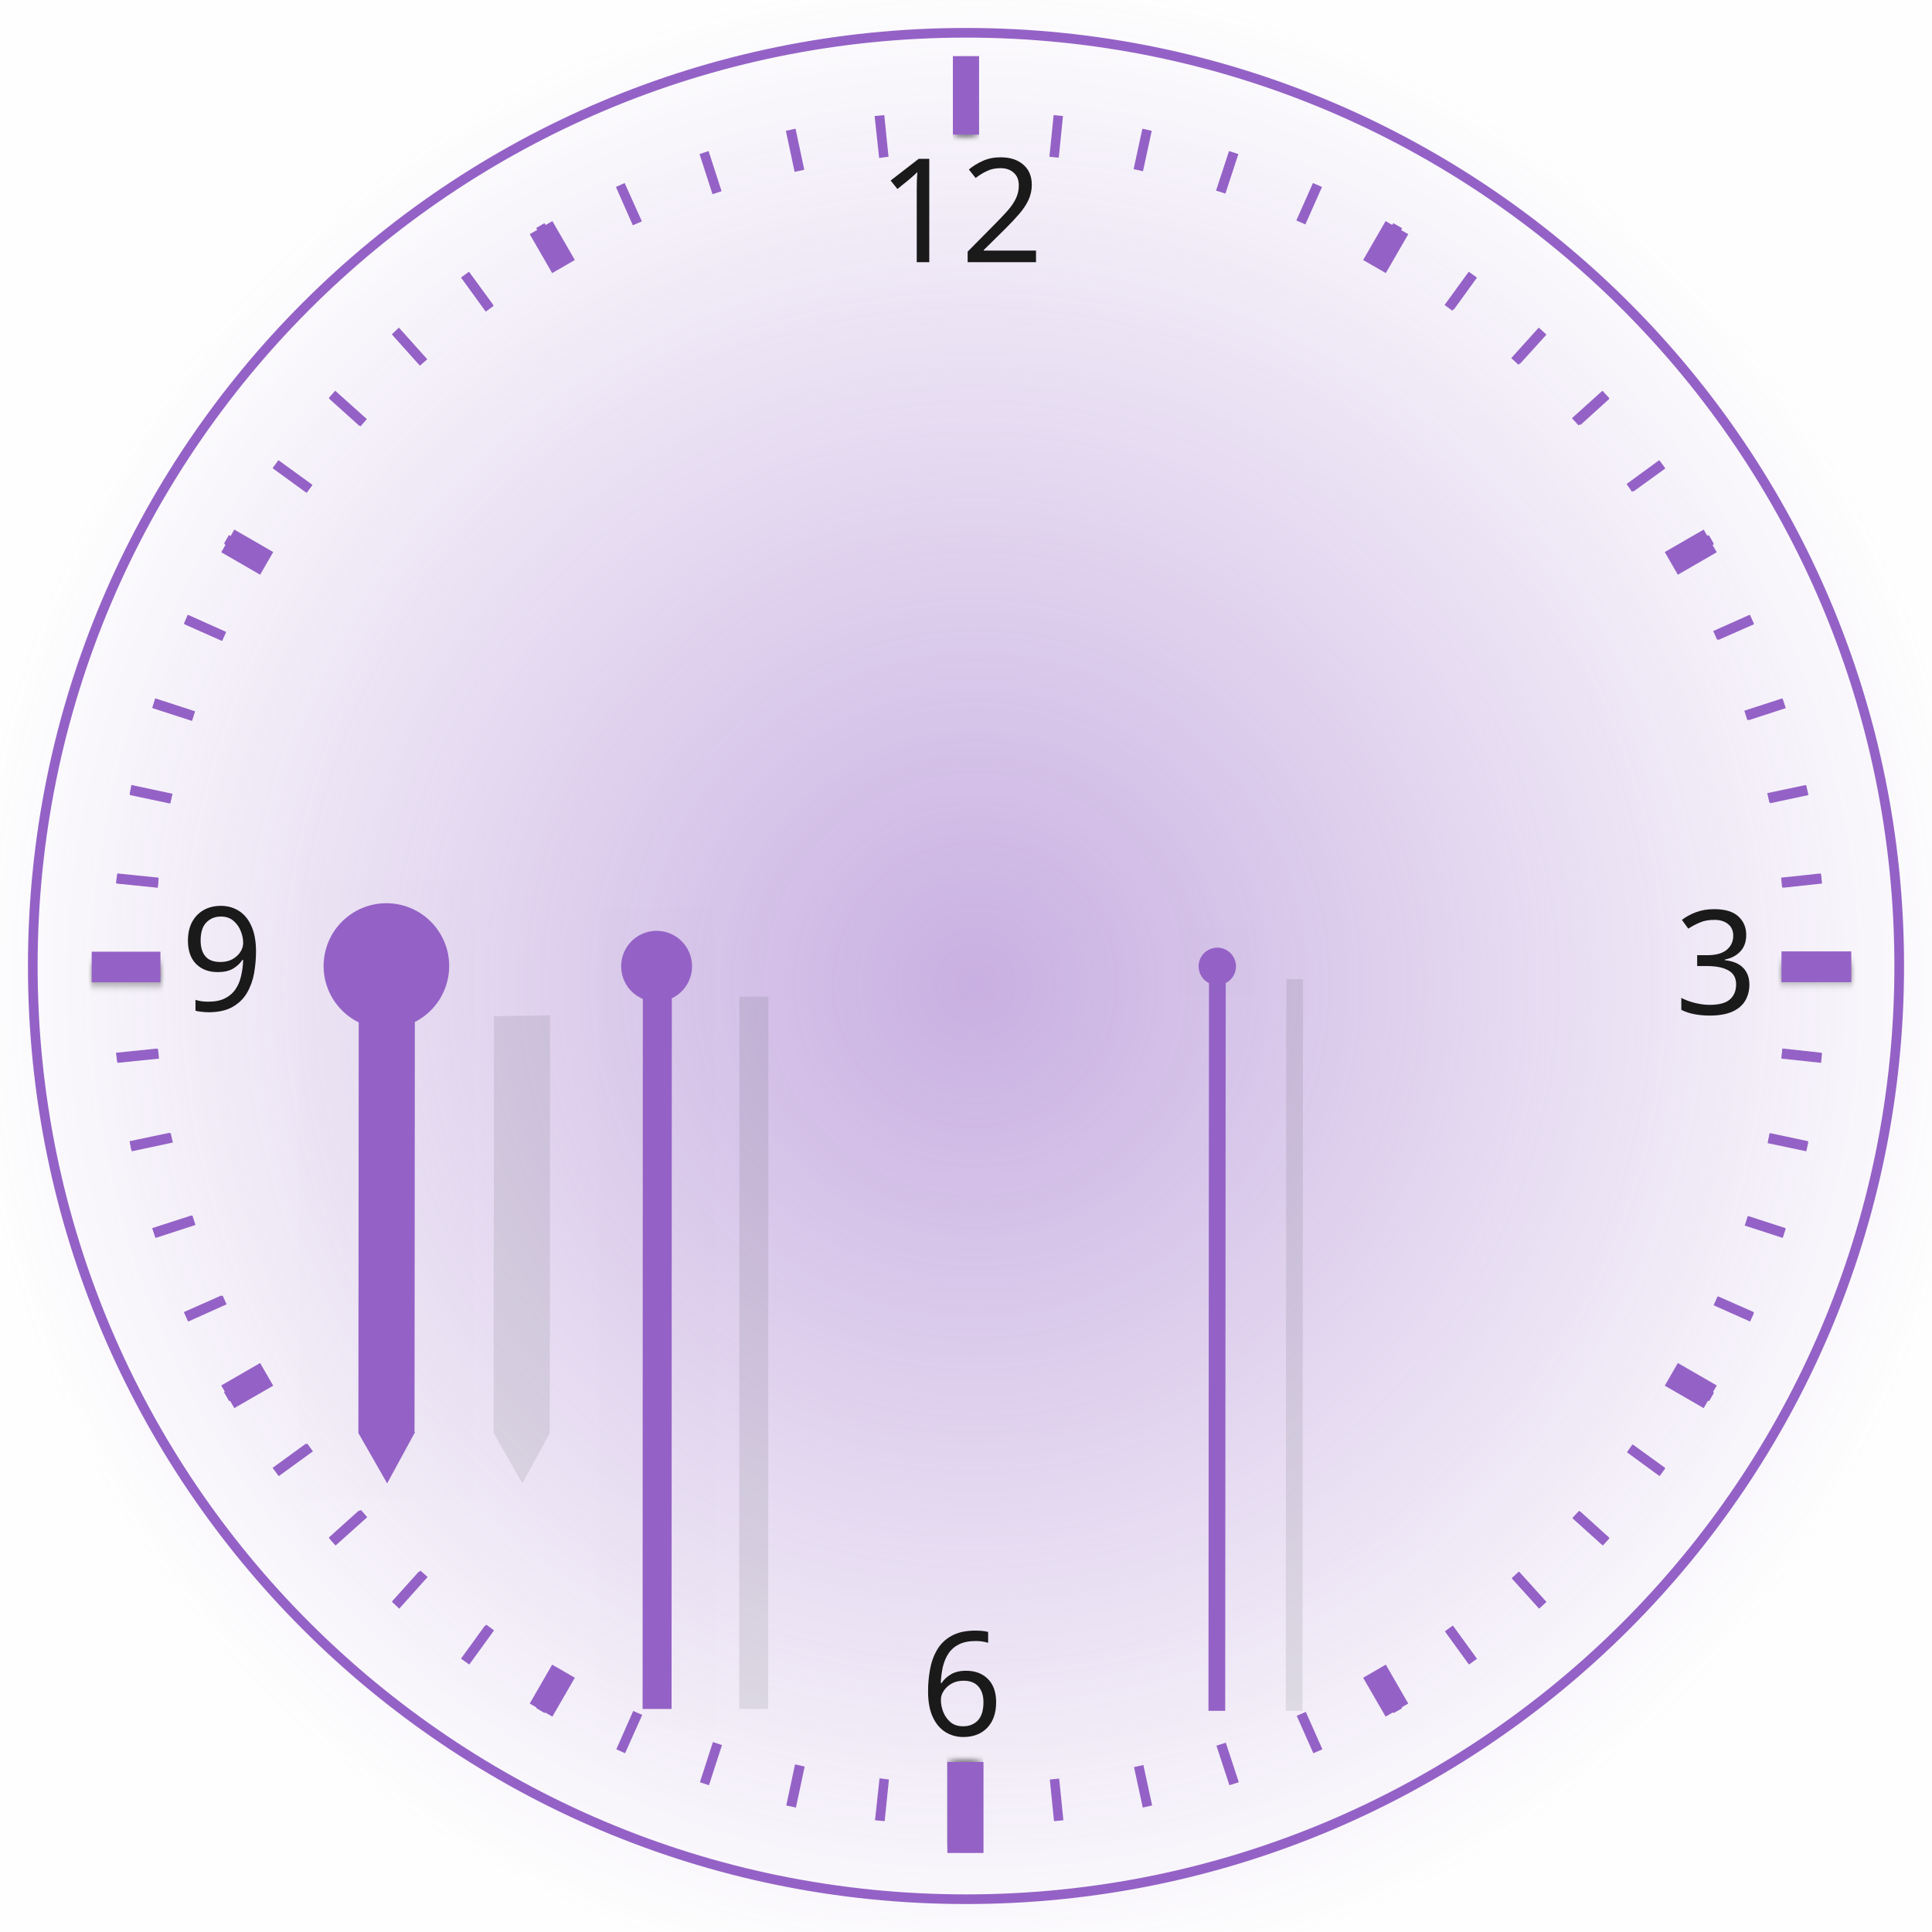
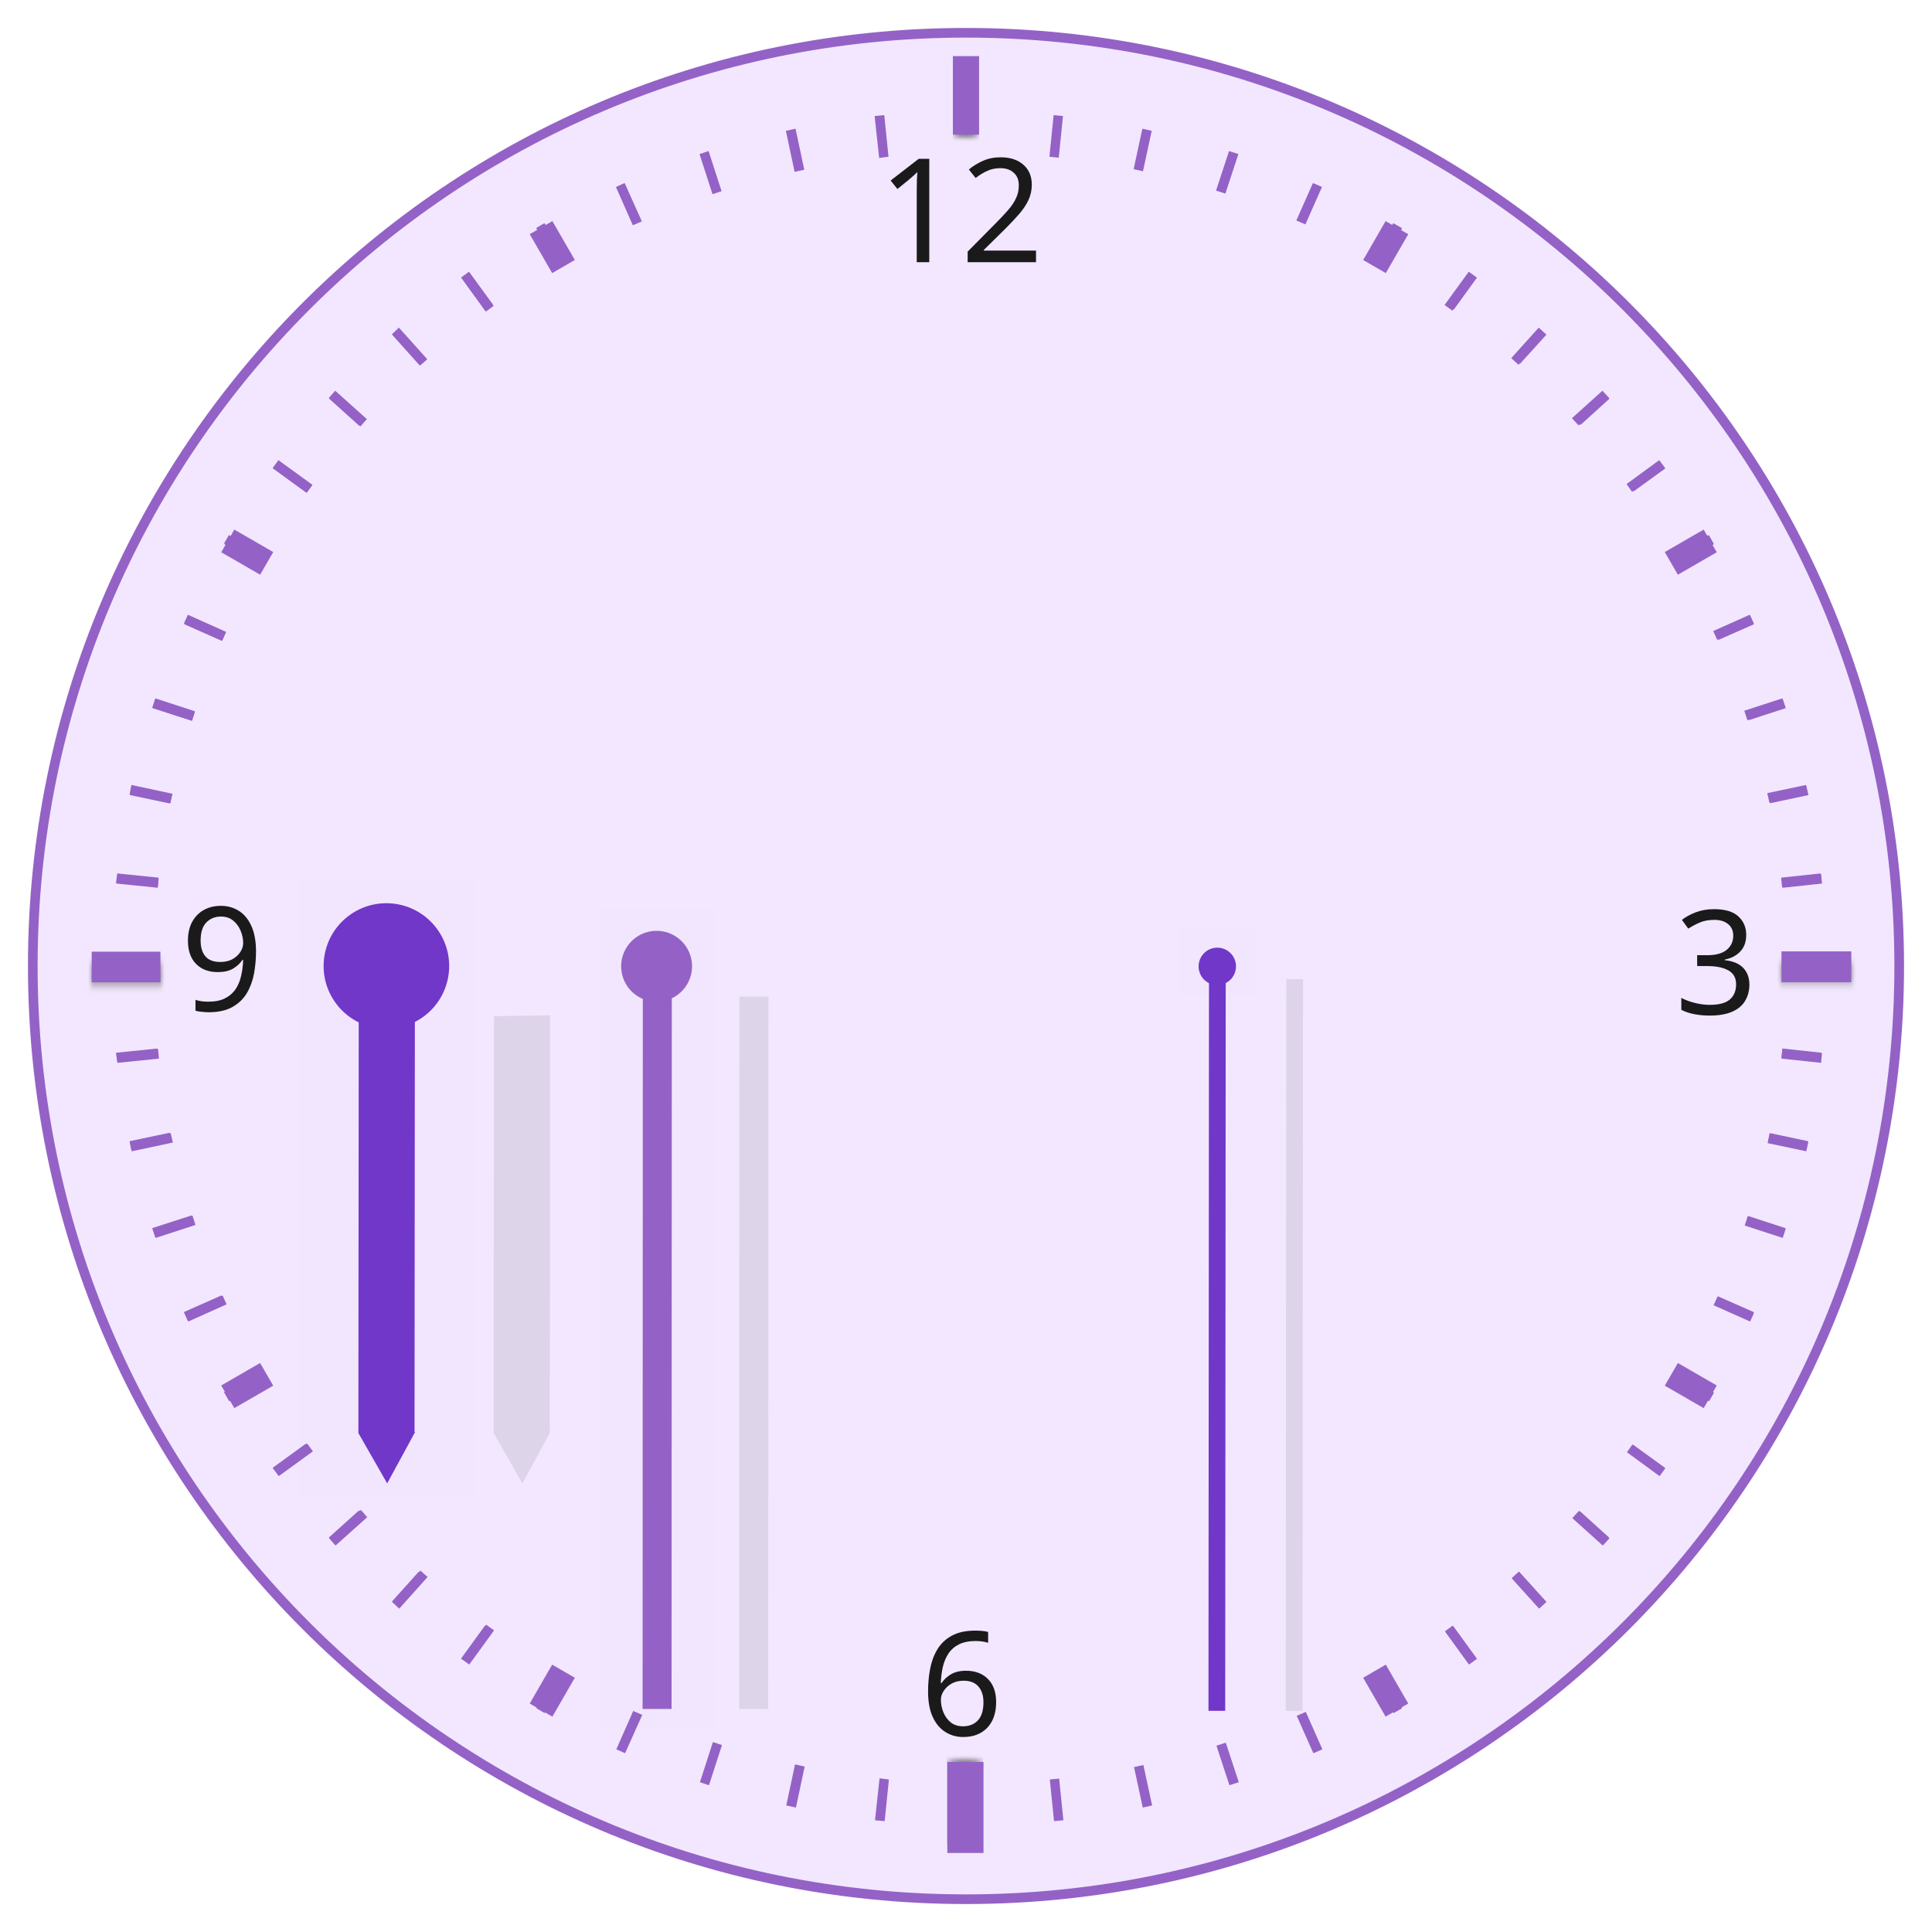
<svg xmlns="http://www.w3.org/2000/svg" xmlns:xlink="http://www.w3.org/1999/xlink" version="1.0" height="200" width="200" id="svg2">
  <defs id="defs5">
-     <linearGradient id="linearGradient900">
-       <stop style="stop-color:#9462c6;stop-opacity:1;" offset="0" id="stop896" />
-       <stop style="stop-color:#9462c6;stop-opacity:0;" offset="1" id="stop898" />
-     </linearGradient>
    <linearGradient id="linearGradient892">
      <stop style="stop-color:#9462c6;stop-opacity:1" offset="0" id="stop884" />
      <stop id="stop886" offset="0.9" style="stop-color:#232629;stop-opacity:0.523;" />
      <stop style="stop-color:#232629;stop-opacity:0.107;" offset="0.96" id="stop888" />
      <stop style="stop-color:#9462c6;stop-opacity:0" offset="1" id="stop890" />
    </linearGradient>
    <linearGradient id="linearGradient4011">
      <stop id="stop4013" offset="0" style="stop-color:#232629;stop-opacity:1;" />
      <stop style="stop-color:#232629;stop-opacity:0.523;" offset="0.9" id="stop4019" />
      <stop id="stop4021" offset="0.96" style="stop-color:#232629;stop-opacity:0.107;" />
      <stop id="stop4015" offset="1" style="stop-color:#232629;stop-opacity:0;" />
    </linearGradient>
    <filter height="1.905" y="-0.453" width="1.123" x="-0.061" id="filter5590" color-interpolation-filters="sRGB">
      <feGaussianBlur id="feGaussianBlur5592" stdDeviation="0.511" />
    </filter>
    <filter height="1.905" y="-0.453" width="1.123" x="-0.061" id="filter5574" color-interpolation-filters="sRGB">
      <feGaussianBlur id="feGaussianBlur5576" stdDeviation="0.511" />
    </filter>
    <filter height="1.123" y="-0.061" width="1.905" x="-0.453" id="filter5578" color-interpolation-filters="sRGB">
      <feGaussianBlur id="feGaussianBlur5580" stdDeviation="0.511" />
    </filter>
    <radialGradient r="96.606" fy="382.729" fx="1255.872" cy="382.729" cx="1255.872" gradientUnits="userSpaceOnUse" id="radialGradient4671" xlink:href="#linearGradient4011" />
    <radialGradient r="96.606" fy="382.729" fx="1255.872" cy="382.729" cx="1255.872" gradientUnits="userSpaceOnUse" id="radialGradient4671-1" xlink:href="#linearGradient892" gradientTransform="matrix(1.076543,0,0,1.076543,-333.5874,169.8928)" />
-     <radialGradient xlink:href="#linearGradient900" id="radialGradient902" cx="1018.413" cy="581.917" fx="1018.413" fy="581.917" r="104" gradientUnits="userSpaceOnUse" />
  </defs>
  <g transform="translate(-1798.136,76.7415)" style="display:none" id="layer1" />
  <g transform="translate(-1798.136,76.7415)" style="display:inline" id="layer2" />
  <g id="layer4" style="display:inline" transform="translate(-1028.03,408.4746)" />
  <g id="layer5" style="display:inline" transform="translate(-1028.03,408.4746)" />
  <g transform="translate(-917.4624,-480.017)" id="ClockFace">
-     <circle id="path4329-4" style="fill:url(#radialGradient902);fill-opacity:1;stroke:none;opacity:0.5" cx="1018.413" cy="581.917" r="104" />
+     <ellipse id="path4329-4" style="opacity:0.7;fill:#ecddfe;fill-opacity:1;stroke:none;stroke-width:0.928" cx="1017.423" cy="580.144" rx="96.626" ry="96.428" />
    <g id="g4323">
-       <rect style="opacity:0.005;fill:#717171;fill-opacity:1;stroke:none" id="rect4069" width="214" height="214" x="910.798" y="473.084" />
      <circle transform="matrix(1.076543,0,0,1.076543,-334.5376,169.9925)" id="path4329" style="fill:url(#radialGradient4671);fill-opacity:1;stroke:none" />
      <g id="g4245">
        <path d="m 1352.477,382.729 a 96.606,96.606 0 0 1 -96.606,96.606 96.606,96.606 0 0 1 -96.606,-96.606 96.606,96.606 0 0 1 96.606,-96.606 96.606,96.606 0 0 1 96.606,96.606 z" id="path5099" style="fill:#1ea0e6;fill-opacity:1;stroke:none;opacity:0" transform="translate(-238.4086,197.2873)" />
        <g transform="translate(-0.5084997,-0.4121934)" id="g6149">
          <path id="path5480" d="m 974.362,503.58 -0.844,0.5 2.094,3.594 c 0.278,-0.163 0.564,-0.308 0.844,-0.469 z m 87.875,0 -2.031,3.531 c 0.293,0.167 0.585,0.33 0.875,0.5 l 2.031,-3.531 z m -95.687,5.031 -0.812,0.562 2.469,3.406 c 0.269,-0.199 0.541,-0.398 0.813,-0.594 z m 103.5,0 -2.375,3.281 c 0.267,0.192 0.548,0.368 0.812,0.562 l 2.375,-3.281 z m -110.75,5.812 -0.719,0.656 2.781,3.094 c 0.24,-0.219 0.508,-0.408 0.75,-0.625 z m 118,0 -2.719,3 c 0.248,0.221 0.504,0.432 0.75,0.656 l 2.719,-3 z m -124.594,6.531 -0.656,0.75 3.125,2.812 c 0.219,-0.247 0.434,-0.505 0.656,-0.75 z m 131.188,0 -3,2.688 c 0.233,0.255 0.458,0.523 0.687,0.781 l 3,-2.719 z m -137.063,7.188 -0.594,0.781 3.438,2.5 c 0.192,-0.268 0.367,-0.547 0.562,-0.812 z m 142.938,0 -3.25,2.375 c 0.191,0.259 0.375,0.52 0.562,0.781 l 3.281,-2.375 z m -148.063,7.75 -0.5,0.875 3.688,2.125 c 0.166,-0.292 0.331,-0.585 0.5,-0.875 z m 153.188,0 -3.5,2.031 c 0.17,0.29 0.333,0.582 0.5,0.875 l 3.5,-2.031 z m -157.438,8.25 -0.406,0.906 3.875,1.719 c 0.133,-0.305 0.27,-0.603 0.406,-0.906 z m 161.688,0 -3.688,1.625 c 0.136,0.301 0.274,0.603 0.406,0.906 l 3.688,-1.625 z m -165.063,8.656 -0.312,0.938 4.062,1.312 c 0.098,-0.308 0.18,-0.631 0.281,-0.938 z m 168.438,0 -3.844,1.25 c 0.102,0.31 0.214,0.626 0.312,0.938 l 3.844,-1.25 z m -170.906,8.969 -0.188,0.969 4.156,0.875 c 0.066,-0.324 0.149,-0.646 0.219,-0.969 z m 173.344,0 -3.937,0.844 c 0.069,0.321 0.122,0.647 0.187,0.969 l 3.969,-0.844 z m -174.812,9.156 -0.125,0.969 4.281,0.438 c 0.031,-0.322 0.059,-0.648 0.094,-0.969 l -4.25,-0.438 z m 176.344,0 -4.062,0.438 c 0.035,0.321 0.063,0.647 0.094,0.969 l 4.062,-0.438 -0.094,-0.969 z m -172.156,18.094 -4.312,0.438 0.125,1 4.281,-0.438 c -0.037,-0.333 -0.061,-0.666 -0.094,-1 z m 168.156,0 c -0.033,0.334 -0.057,0.667 -0.094,1 l 4.094,0.438 0.094,-1 z m -166.844,8.719 -4.219,0.906 0.188,0.969 4.25,-0.906 c -0.071,-0.322 -0.152,-0.645 -0.219,-0.969 z m 165.531,0.062 c -0.067,0.324 -0.148,0.646 -0.219,0.969 l 4,0.844 0.219,-0.969 z m -163.281,8.469 -4.125,1.344 0.312,0.969 4.125,-1.344 c -0.107,-0.323 -0.209,-0.644 -0.312,-0.969 z m 161,0.062 c -0.104,0.325 -0.205,0.646 -0.313,0.969 l 3.938,1.281 0.312,-0.969 z m -157.875,8.219 -3.969,1.781 0.406,0.906 3.969,-1.781 c -0.138,-0.303 -0.272,-0.601 -0.406,-0.906 z m 154.75,0.094 c -0.134,0.303 -0.269,0.605 -0.406,0.906 l 3.781,1.688 0.406,-0.906 z m -150.75,7.781 -3.813,2.188 0.5,0.875 3.813,-2.188 c -0.17,-0.289 -0.334,-0.584 -0.5,-0.875 z m 146.75,0.094 c -0.168,0.292 -0.329,0.585 -0.5,0.875 l 3.625,2.094 0.5,-0.875 z m -142,7.344 -3.531,2.562 0.594,0.812 3.531,-2.562 c -0.2,-0.27 -0.397,-0.54 -0.594,-0.812 z m 137.187,0.094 c -0.193,0.268 -0.366,0.547 -0.562,0.812 l 3.375,2.469 0.594,-0.812 z m -131.625,6.781 -3.281,2.938 0.656,0.75 3.281,-2.938 c -0.224,-0.246 -0.435,-0.502 -0.656,-0.75 z m 126.094,0.094 c -0.226,0.253 -0.458,0.499 -0.688,0.75 l 3.156,2.844 0.687,-0.75 z m -119.937,6.188 -2.906,3.25 0.719,0.688 2.938,-3.281 c -0.248,-0.221 -0.504,-0.432 -0.75,-0.656 z m 113.719,0.094 c -0.251,0.228 -0.496,0.462 -0.75,0.688 l 2.844,3.156 0.75,-0.688 z m -106.906,5.5 -2.562,3.531 0.812,0.594 2.562,-3.531 c -0.272,-0.195 -0.543,-0.395 -0.812,-0.594 z m 100.062,0.094 c -0.27,0.198 -0.54,0.399 -0.812,0.594 l 2.5,3.438 0.812,-0.594 z m -92.656,4.781 -2.187,3.781 0.844,0.5 2.188,-3.812 c -0.28,-0.16 -0.566,-0.306 -0.844,-0.469 z m 85.25,0.062 c -0.283,0.165 -0.559,0.338 -0.844,0.5 l 2.125,3.719 0.875,-0.5 z m -77.437,4 -1.75,3.969 0.906,0.406 1.781,-3.969 c -0.313,-0.138 -0.626,-0.265 -0.937,-0.406 z m 69.625,0.094 c -0.308,0.139 -0.628,0.271 -0.938,0.406 l 1.719,3.875 0.938,-0.406 z m -61.375,3.125 -1.344,4.156 0.938,0.312 1.344,-4.156 c -0.314,-0.1 -0.625,-0.209 -0.937,-0.312 z m 53.094,0.062 c -0.322,0.106 -0.645,0.21 -0.969,0.312 l 1.344,4.094 0.969,-0.312 z m -44.594,2.25 -0.906,4.25 1,0.219 0.906,-4.25 c -0.334,-0.069 -0.668,-0.146 -1,-0.219 z m 36.062,0.062 c -0.327,0.07 -0.641,0.152 -0.969,0.219 l 0.906,4.188 0.969,-0.219 z m -27.312,1.375 -0.469,4.344 1,0.094 0.438,-4.312 c -0.325,-0.032 -0.645,-0.089 -0.969,-0.125 z m 18.594,0.031 c -0.323,0.035 -0.645,0.062 -0.969,0.094 l 0.437,4.312 0.969,-0.094 z" style="font-size:medium;font-style:normal;font-variant:normal;font-weight:normal;font-stretch:normal;text-indent:0;text-align:start;text-decoration:none;line-height:normal;letter-spacing:normal;word-spacing:normal;text-transform:none;direction:ltr;block-progression:tb;writing-mode:lr-tb;text-anchor:start;baseline-shift:baseline;opacity:1;color:#000000;fill:#9462c6;fill-opacity:1;stroke:none;stroke-width:1px;marker:none;visibility:visible;display:inline;overflow:visible;enable-background:accumulate;font-family:Sans;-inkscape-font-specification:Sans" />
          <path style="color:#000000;font-style:normal;font-variant:normal;font-weight:normal;font-stretch:normal;font-size:medium;line-height:normal;font-family:Sans;-inkscape-font-specification:Sans;text-indent:0;text-align:start;text-decoration:none;text-decoration-line:none;letter-spacing:normal;word-spacing:normal;text-transform:none;direction:ltr;block-progression:tb;writing-mode:lr-tb;baseline-shift:baseline;text-anchor:start;display:inline;overflow:visible;visibility:visible;opacity:1;fill:#9462c6;fill-opacity:1;stroke:none;stroke-width:1px;marker:none;enable-background:accumulate" d="m 974.322,657.721 -0.844,-0.5 2.094,-3.594 c 0.278,0.163 0.564,0.308 0.844,0.469 z m 87.875,0 -2.031,-3.531 c 0.293,-0.167 0.585,-0.33 0.875,-0.5 l 2.031,3.531 z m -95.688,-5.031 -0.812,-0.562 2.469,-3.406 c 0.269,0.199 0.541,0.398 0.813,0.594 z m 103.5,0 -2.375,-3.281 c 0.267,-0.192 0.548,-0.368 0.812,-0.562 l 2.375,3.281 z m -110.75,-5.812 -0.719,-0.656 2.781,-3.094 c 0.24,0.219 0.508,0.408 0.75,0.625 z m 118,0 -2.719,-3 c 0.248,-0.221 0.504,-0.432 0.75,-0.656 l 2.719,3 z m -124.594,-6.531 -0.656,-0.75 3.125,-2.812 c 0.219,0.247 0.434,0.505 0.656,0.75 z m 131.188,0 -3,-2.688 c 0.233,-0.255 0.458,-0.523 0.687,-0.781 l 3,2.719 z m -137.063,-7.188 -0.594,-0.781 3.438,-2.5 c 0.192,0.268 0.367,0.547 0.562,0.812 z m 142.938,0 -3.25,-2.375 c 0.191,-0.259 0.375,-0.52 0.562,-0.781 l 3.281,2.375 z m -148.063,-7.75 -0.5,-0.875 3.688,-2.125 c 0.166,0.292 0.331,0.585 0.5,0.875 z m 153.188,0 -3.5,-2.031 c 0.17,-0.29 0.333,-0.582 0.5,-0.875 l 3.5,2.031 z m -157.438,-8.25 -0.406,-0.906 3.875,-1.719 c 0.133,0.305 0.27,0.603 0.406,0.906 z m 161.688,0 -3.688,-1.625 c 0.136,-0.301 0.274,-0.603 0.406,-0.906 l 3.688,1.625 z m -165.063,-8.656 -0.312,-0.938 4.062,-1.312 c 0.098,0.308 0.18,0.631 0.281,0.938 z m 168.438,0 -3.844,-1.25 c 0.102,-0.31 0.214,-0.626 0.312,-0.938 l 3.844,1.25 z m -170.906,-8.969 -0.188,-0.969 4.156,-0.875 c 0.066,0.324 0.149,0.646 0.219,0.969 z m 173.344,0 -3.937,-0.844 c 0.069,-0.321 0.122,-0.647 0.187,-0.969 l 3.969,0.844 z m -174.812,-9.156 -0.125,-0.969 4.281,-0.438 c 0.031,0.322 0.059,0.648 0.094,0.969 l -4.25,0.438 z m 176.344,0 -4.062,-0.438 c 0.035,-0.321 0.063,-0.647 0.094,-0.969 l 4.062,0.438 -0.094,0.969 z m -172.156,-18.094 -4.312,-0.438 0.125,-1 4.281,0.438 c -0.037,0.333 -0.061,0.666 -0.094,1 z m 168.156,0 c -0.033,-0.334 -0.057,-0.667 -0.094,-1 l 4.094,-0.438 0.094,1 z m -166.844,-8.719 -4.219,-0.906 0.188,-0.969 4.25,0.906 c -0.071,0.322 -0.152,0.645 -0.219,0.969 z m 165.531,-0.062 c -0.067,-0.324 -0.148,-0.646 -0.219,-0.969 l 4,-0.844 0.219,0.969 z m -163.281,-8.469 -4.125,-1.344 0.312,-0.969 4.125,1.344 c -0.107,0.323 -0.209,0.644 -0.312,0.969 z m 161,-0.062 c -0.104,-0.325 -0.205,-0.646 -0.313,-0.969 l 3.938,-1.281 0.312,0.969 z m -157.875,-8.219 -3.969,-1.781 0.406,-0.906 3.969,1.781 c -0.138,0.303 -0.272,0.601 -0.406,0.906 z m 154.75,-0.094 c -0.134,-0.303 -0.269,-0.605 -0.406,-0.906 l 3.781,-1.688 0.406,0.906 z m -150.75,-7.781 -3.813,-2.188 0.5,-0.875 3.813,2.188 c -0.17,0.289 -0.334,0.584 -0.5,0.875 z m 146.75,-0.094 c -0.168,-0.292 -0.329,-0.585 -0.5,-0.875 l 3.625,-2.094 0.5,0.875 z m -142,-7.344 -3.531,-2.562 0.594,-0.812 3.531,2.562 c -0.2,0.27 -0.397,0.54 -0.594,0.812 z m 137.187,-0.094 c -0.193,-0.268 -0.366,-0.547 -0.562,-0.812 l 3.375,-2.469 0.594,0.812 z m -131.625,-6.781 -3.281,-2.938 0.656,-0.75 3.281,2.938 c -0.224,0.246 -0.435,0.502 -0.656,0.75 z m 126.094,-0.094 c -0.226,-0.253 -0.458,-0.499 -0.688,-0.75 l 3.156,-2.844 0.687,0.75 z m -119.938,-6.188 -2.906,-3.25 0.719,-0.688 2.938,3.281 c -0.248,0.221 -0.504,0.432 -0.75,0.656 z m 113.719,-0.094 c -0.251,-0.228 -0.496,-0.462 -0.75,-0.688 l 2.844,-3.156 0.75,0.688 z m -106.906,-5.5 -2.562,-3.531 0.812,-0.594 2.562,3.531 c -0.272,0.195 -0.543,0.395 -0.812,0.594 z m 100.063,-0.094 c -0.27,-0.198 -0.54,-0.399 -0.812,-0.594 l 2.5,-3.438 0.812,0.594 z m -92.656,-4.781 -2.187,-3.781 0.844,-0.5 2.188,3.812 c -0.28,0.16 -0.566,0.306 -0.844,0.469 z m 85.25,-0.062 c -0.283,-0.165 -0.559,-0.338 -0.844,-0.5 l 2.125,-3.719 0.875,0.5 z m -77.437,-4 -1.75,-3.969 0.906,-0.406 1.781,3.969 c -0.313,0.138 -0.626,0.265 -0.937,0.406 z m 69.625,-0.094 c -0.308,-0.139 -0.628,-0.271 -0.938,-0.406 l 1.719,-3.875 0.938,0.406 z m -61.375,-3.125 -1.344,-4.156 0.938,-0.312 1.344,4.156 c -0.314,0.1 -0.625,0.209 -0.937,0.312 z m 53.094,-0.062 c -0.322,-0.106 -0.645,-0.21 -0.969,-0.312 l 1.344,-4.094 0.969,0.312 z m -44.594,-2.25 -0.906,-4.25 1,-0.219 0.906,4.25 c -0.334,0.069 -0.668,0.146 -1,0.219 z m 36.062,-0.062 c -0.327,-0.07 -0.641,-0.152 -0.969,-0.219 l 0.906,-4.188 0.969,0.219 z m -27.312,-1.375 -0.469,-4.344 1,-0.094 0.438,4.312 c -0.325,0.032 -0.645,0.089 -0.969,0.125 z m 18.594,-0.031 c -0.323,-0.035 -0.645,-0.062 -0.969,-0.094 l 0.437,-4.312 0.969,0.094 z" id="path4514" />
        </g>
        <rect style="fill:#212121;fill-opacity:0.413;stroke:none;filter:url(#filter5590)" id="rect5549" width="20" height="2.709" x="927.479" y="580.171" transform="matrix(0.3669433,0,0,0.8634778,586.551,78.71844)" />
        <rect y="578.535" x="926.956" height="3.167" width="7.115" id="rect5442" style="fill:#9462c6;fill-opacity:1;stroke:none" />
        <rect y="580.172" x="1088.579" height="2.709" width="20" id="rect5531" style="fill:#1c1c1c;fill-opacity:0.361;stroke:none;filter:url(#filter5574)" transform="matrix(0.3745782,0,0,0.8188335,693.9931,104.5514)" />
        <rect style="fill:#9462c6;fill-opacity:1;stroke:none" id="rect5446" width="7.224" height="3.189" x="1101.882" y="578.504" />
        <rect transform="matrix(0,0.447875,-1.213096,0,-587.0654,505.786)" style="fill:#2a2a2a;fill-opacity:0.524;stroke:none;filter:url(#filter5578)" id="rect5571" width="20" height="2.709" x="349.026" y="-1323.934" />
        <rect y="-1019.273" x="662.417" height="3.742" width="9.419" id="rect5448" style="fill:#9462c6;fill-opacity:1;stroke:none" transform="matrix(0,1,-1,0,0,0)" />
        <path transform="translate(-238.4086,197.2873)" style="fill:none;stroke:#9462c6;stroke-opacity:1" id="path5627" d="m 1352.477,382.729 a 96.606,96.606 0 0 1 -96.606,96.606 96.606,96.606 0 0 1 -96.606,-96.606 96.606,96.606 0 0 1 96.606,-96.606 96.606,96.606 0 0 1 96.606,96.606 z" />
        <g transform="translate(-0.5084997,-0.4121934)" id="g6073">
          <path d="m 1090.307,537.577 4.027,-2.325 1.355,2.346 -4.027,2.325 z m -149.435,86.276 4.027,-2.325 1.355,2.346 -4.027,2.325 z" style="fill:#9462c6;fill-opacity:1;stroke:none" id="path6063" />
          <path id="path6065" style="fill:#9462c6;fill-opacity:1;stroke:none" d="m 1059.083,507.345 2.325,-4.027 2.346,1.355 -2.325,4.027 z m -86.276,149.435 2.325,-4.027 2.346,1.355 -2.325,4.027 z" />
          <path d="m 944.9,539.923 -4.027,-2.325 1.355,-2.346 4.027,2.325 z m 149.435,86.276 -4.027,-2.325 1.355,-2.346 4.027,2.325 z" style="fill:#9462c6;fill-opacity:1;stroke:none" id="path6067" />
          <path id="path6069" style="fill:#9462c6;fill-opacity:1;stroke:none" d="m 975.132,508.699 -2.325,-4.027 2.346,-1.355 2.325,4.027 z m 86.276,149.435 -2.325,-4.027 2.346,-1.355 2.325,4.027 z" />
        </g>
        <rect y="-1323.934" x="349.026" height="2.709" width="20" id="rect4510" style="fill:#2a2a2a;fill-opacity:0.524;stroke:none;filter:url(#filter5578)" transform="matrix(0,0.4058559,-0.8691949,0,-132.1378,344.5087)" />
        <rect transform="matrix(0,1,-1,0,0,0)" style="fill:#9462c6;fill-opacity:1;stroke:none" id="rect4512" width="8.124" height="2.709" x="485.829" y="-1018.815" />
        <text xml:space="preserve" style="font-style:normal;font-weight:normal;font-size:15px;line-height:125%;font-family:sans-serif;letter-spacing:0px;word-spacing:0px;fill:#1a1a1a;fill-opacity:1;stroke:none;stroke-width:1px;stroke-linecap:butt;stroke-linejoin:miter;stroke-opacity:1;" x="936.168" y="584.649" id="text4204">
          <tspan id="tspan4206" x="936.168" y="584.649" style="font-style:normal;font-variant:normal;font-weight:normal;font-stretch:normal;font-size:15px;font-family:Aller;-inkscape-font-specification:Aller;fill:#1a1a1a;fill-opacity:1;">9</tspan>
        </text>
        <text id="text4208" y="584.993" x="1090.838" style="font-style:normal;font-weight:normal;font-size:15px;line-height:125%;font-family:sans-serif;letter-spacing:0px;word-spacing:0px;fill:#1a1a1a;fill-opacity:1;stroke:none;stroke-width:1px;stroke-linecap:butt;stroke-linejoin:miter;stroke-opacity:1;" xml:space="preserve">
          <tspan style="font-style:normal;font-variant:normal;font-weight:normal;font-stretch:normal;font-size:15px;font-family:Aller;-inkscape-font-specification:Aller;fill:#1a1a1a;fill-opacity:1;" y="584.993" x="1090.838" id="tspan4210">3</tspan>
        </text>
        <text id="text4212" y="659.676" x="1012.708" style="font-style:normal;font-weight:normal;font-size:15px;line-height:125%;font-family:sans-serif;letter-spacing:0px;word-spacing:0px;fill:#1a1a1a;fill-opacity:1;stroke:none;stroke-width:1px;stroke-linecap:butt;stroke-linejoin:miter;stroke-opacity:1;" xml:space="preserve">
          <tspan style="font-style:normal;font-variant:normal;font-weight:normal;font-stretch:normal;font-size:15px;font-family:Aller;-inkscape-font-specification:Aller;fill:#1a1a1a;fill-opacity:1;" y="659.676" x="1012.708" id="tspan4214">6</tspan>
        </text>
        <text xml:space="preserve" style="font-style:normal;font-weight:normal;font-size:15px;line-height:125%;font-family:sans-serif;letter-spacing:0px;word-spacing:0px;fill:#1a1a1a;fill-opacity:1;stroke:none;stroke-width:1px;stroke-linecap:butt;stroke-linejoin:miter;stroke-opacity:1;" x="1008.331" y="507.159" id="text4216">
          <tspan id="tspan4218" x="1008.331" y="507.159" style="font-style:normal;font-variant:normal;font-weight:normal;font-stretch:normal;font-size:15px;font-family:Aller;-inkscape-font-specification:Aller;fill:#1a1a1a;fill-opacity:1;">12</tspan>
        </text>
      </g>
    </g>
  </g>
  <g id="HourHand" transform="matrix(-0.6000147,-0.799989,0.799989,-0.6000147,185.5251,1262.698)">
    <rect transform="matrix(-0.6000147,0.799989,-0.799989,-0.6000147,1122.662,607.6191)" y="91" x="33" height="64" width="18" id="rect4673" style="opacity:0.01;fill:#232629;fill-opacity:0.604;stroke:none" />
-     <path style="fill:#9462c6;fill-opacity:1;stroke:none" d="m 980.523,549.887 -5.955,-0.742 2.521,5.509 0.036,-0.051 34.481,25.905 3.422,-4.698 -34.481,-25.905 z" id="rect5450" />
-     <path transform="translate(-753.9339,199.1847)" d="m 1777.896,382.032 a 6.499,6.499 0 0 1 -6.499,6.499 6.499,6.499 0 0 1 -6.5,-6.499 6.499,6.499 0 0 1 6.5,-6.499 6.499,6.499 0 0 1 6.499,6.499 z" id="path5455-2" style="fill:#9462c6;fill-opacity:1;stroke:none" />
+     <path style="fill:#7137c8;fill-opacity:1;stroke:none" d="m 980.523,549.887 -5.955,-0.742 2.521,5.509 0.036,-0.051 34.481,25.905 3.422,-4.698 -34.481,-25.905 z" id="rect5450" />
+     <path transform="translate(-753.9339,199.1847)" d="m 1777.896,382.032 a 6.499,6.499 0 0 1 -6.499,6.499 6.499,6.499 0 0 1 -6.5,-6.499 6.499,6.499 0 0 1 6.5,-6.499 6.499,6.499 0 0 1 6.499,6.499 z" id="path5455-2" style="fill:#7137c8;fill-opacity:1;stroke:none" />
  </g>
  <g id="MinuteHand" transform="matrix(-0.5033012,0.864111,-0.864111,-0.5033012,1082.352,-486.6583)" style="fill:#717171;fill-opacity:1">
    <rect transform="matrix(-0.5033012,-0.864111,0.864111,-0.5033012,966.2824,692.0649)" y="94" x="64" height="85" width="12" id="rect4675" style="opacity:0.01;fill:#232629;fill-opacity:0.604;stroke:none" />
    <path id="rect5459" d="m 588.165,1012.615 75.736,7e-4 0,3 -75.736,-7e-4 z" style="fill:#9462c6;stroke:none;fill-opacity:1" transform="matrix(0.8642748,-0.5030199,0.5030199,0.8642748,0,0)" />
    <path style="fill:#9462c6;fill-opacity:1;stroke:none" id="path5457" d="m 1777.896,382.032 a 6.499,6.499 0 0 1 -6.499,6.499 6.499,6.499 0 0 1 -6.5,-6.499 6.499,6.499 0 0 1 6.5,-6.499 6.499,6.499 0 0 1 6.499,6.499 z" transform="matrix(0.5647512,0,0,0.5647512,17.10373,365.5042)" />
  </g>
  <g id="SecondHand" transform="matrix(-0.5006173,0.8656687,-0.8656687,-0.5006173,1138.495,-489.7159)">
-     <rect transform="matrix(0.8660254,-0.5,0.5,0.8660254,0,0)" y="1011.187" x="589.805" height="1.732" width="77.736" id="rect6212" style="fill:#9462c6;fill-opacity:1;stroke:none" />
+     <rect transform="matrix(0.8660254,-0.5,0.5,0.8660254,0,0)" y="1011.187" x="589.805" height="1.732" width="77.736" id="rect6212" style="fill:#7137c8;fill-opacity:1;stroke:none" />
    <rect transform="matrix(-0.5006173,-0.8656687,0.8656687,-0.5006173,985.8723,726.5489)" y="96" x="106" height="7" width="8" id="rect4677" style="opacity:0.01;fill:#232629;fill-opacity:0.604;stroke:none" />
-     <path id="path6214" d="m 1777.896,382.032 c 0,3.59 -2.91,6.499 -6.499,6.499 -3.59,0 -6.5,-2.91 -6.5,-6.499 0,-3.59 2.91,-6.499 6.5,-6.499 3.59,0 6.499,2.91 6.499,6.499 z" style="fill:#9462c6;fill-opacity:1;stroke:none" transform="matrix(0.2978345,0,0,0.2978345,489.8134,467.4493)" />
+     <path id="path6214" d="m 1777.896,382.032 c 0,3.59 -2.91,6.499 -6.499,6.499 -3.59,0 -6.5,-2.91 -6.5,-6.499 0,-3.59 2.91,-6.499 6.5,-6.499 3.59,0 6.499,2.91 6.499,6.499 z" style="fill:#7137c8;fill-opacity:1;stroke:none" transform="matrix(0.2978345,0,0,0.2978345,489.8134,467.4493)" />
  </g>
  <g transform="matrix(-0.6000147,-0.799989,0.799989,-0.6000147,199.5251,1262.698)" id="HourHandShadow" style="opacity:0.1">
    <path id="path4376" d="m 980.523,549.887 -5.955,-0.742 2.521,5.509 0.036,-0.051 34.481,25.905 3.422,-4.698 -34.481,-25.905 z" style="fill:#232629;fill-opacity:1;stroke:none" />
    <path transform="translate(-754,199.1995)" d="m 1777.896,382.032 a 6.499,6.499 0 0 1 -6.499,6.499 6.499,6.499 0 0 1 -6.5,-6.499 6.499,6.499 0 0 1 6.5,-6.499 6.499,6.499 0 0 1 6.499,6.499 z" id="path4378" style="fill:#232629;fill-opacity:0.004;stroke:none" />
  </g>
  <g transform="matrix(-0.5006173,0.8656687,-0.8656687,-0.5006173,1146.495,-489.7159)" id="SecondHandShadow" style="opacity:0.1;fill:#232629;fill-opacity:1">
    <path id="rect4414" d="m 591.805,1011.186 75.736,0 0,1.732 -75.736,0 z" style="fill:#232629;stroke:none" transform="matrix(0.8660254,-0.5,0.5,0.8660254,0,0)" />
    <path transform="matrix(0.2978345,0,0,0.2978345,489.8134,467.4493)" d="m 1777.896,382.032 a 6.499,6.499 0 0 1 -6.499,6.499 6.499,6.499 0 0 1 -6.5,-6.499 6.499,6.499 0 0 1 6.5,-6.499 6.499,6.499 0 0 1 6.499,6.499 z" id="path4416" style="fill:#232629;fill-opacity:0.004;stroke:none" />
    <rect transform="matrix(-0.5006173,-0.8656687,0.8656687,-0.5006173,988.876,731.7429)" y="97" x="113" height="82" width="6" id="rect4715" style="opacity:0.01;fill:#232629;fill-opacity:0.604;stroke:none" />
  </g>
  <path d="m -45,100 a 5,5 0 1 1 -10,0 5,5 0 1 1 10,0 z" id="HandCenterScrew" style="opacity:0.001;fill:#232629;fill-opacity:1;stroke:none" />
  <circle d="m -150,100 a 45,45 0 1 1 -90,0 45,45 0 1 1 90,0 z" transform="matrix(1.573921,0,0,1.573921,111.9146,-57.39209)" id="Glass" style="opacity:0.001;fill:#232629;fill-opacity:1;stroke:none" />
  <g style="opacity:0.1;fill:#232629;fill-opacity:1" transform="matrix(-0.5033012,0.864111,-0.864111,-0.5033012,1092.352,-486.6583)" id="MinuteHandShadow">
    <path id="rect4404" d="m 590.165,1012.615 73.736,0 0,3 -73.736,0 z" style="fill:#232629;stroke:none" transform="matrix(0.8642748,-0.5030199,0.5030199,0.8642748,0,0)" />
    <path style="fill:#232629;fill-opacity:0.004;stroke:none" id="path4406" d="m 1777.896,382.032 a 6.499,6.499 0 0 1 -6.499,6.499 6.499,6.499 0 0 1 -6.5,-6.499 6.499,6.499 0 0 1 6.5,-6.499 6.499,6.499 0 0 1 6.499,6.499 z" transform="matrix(0.6249637,0,0,0.6249637,-89.66208,342.4755)" />
  </g>
</svg>
